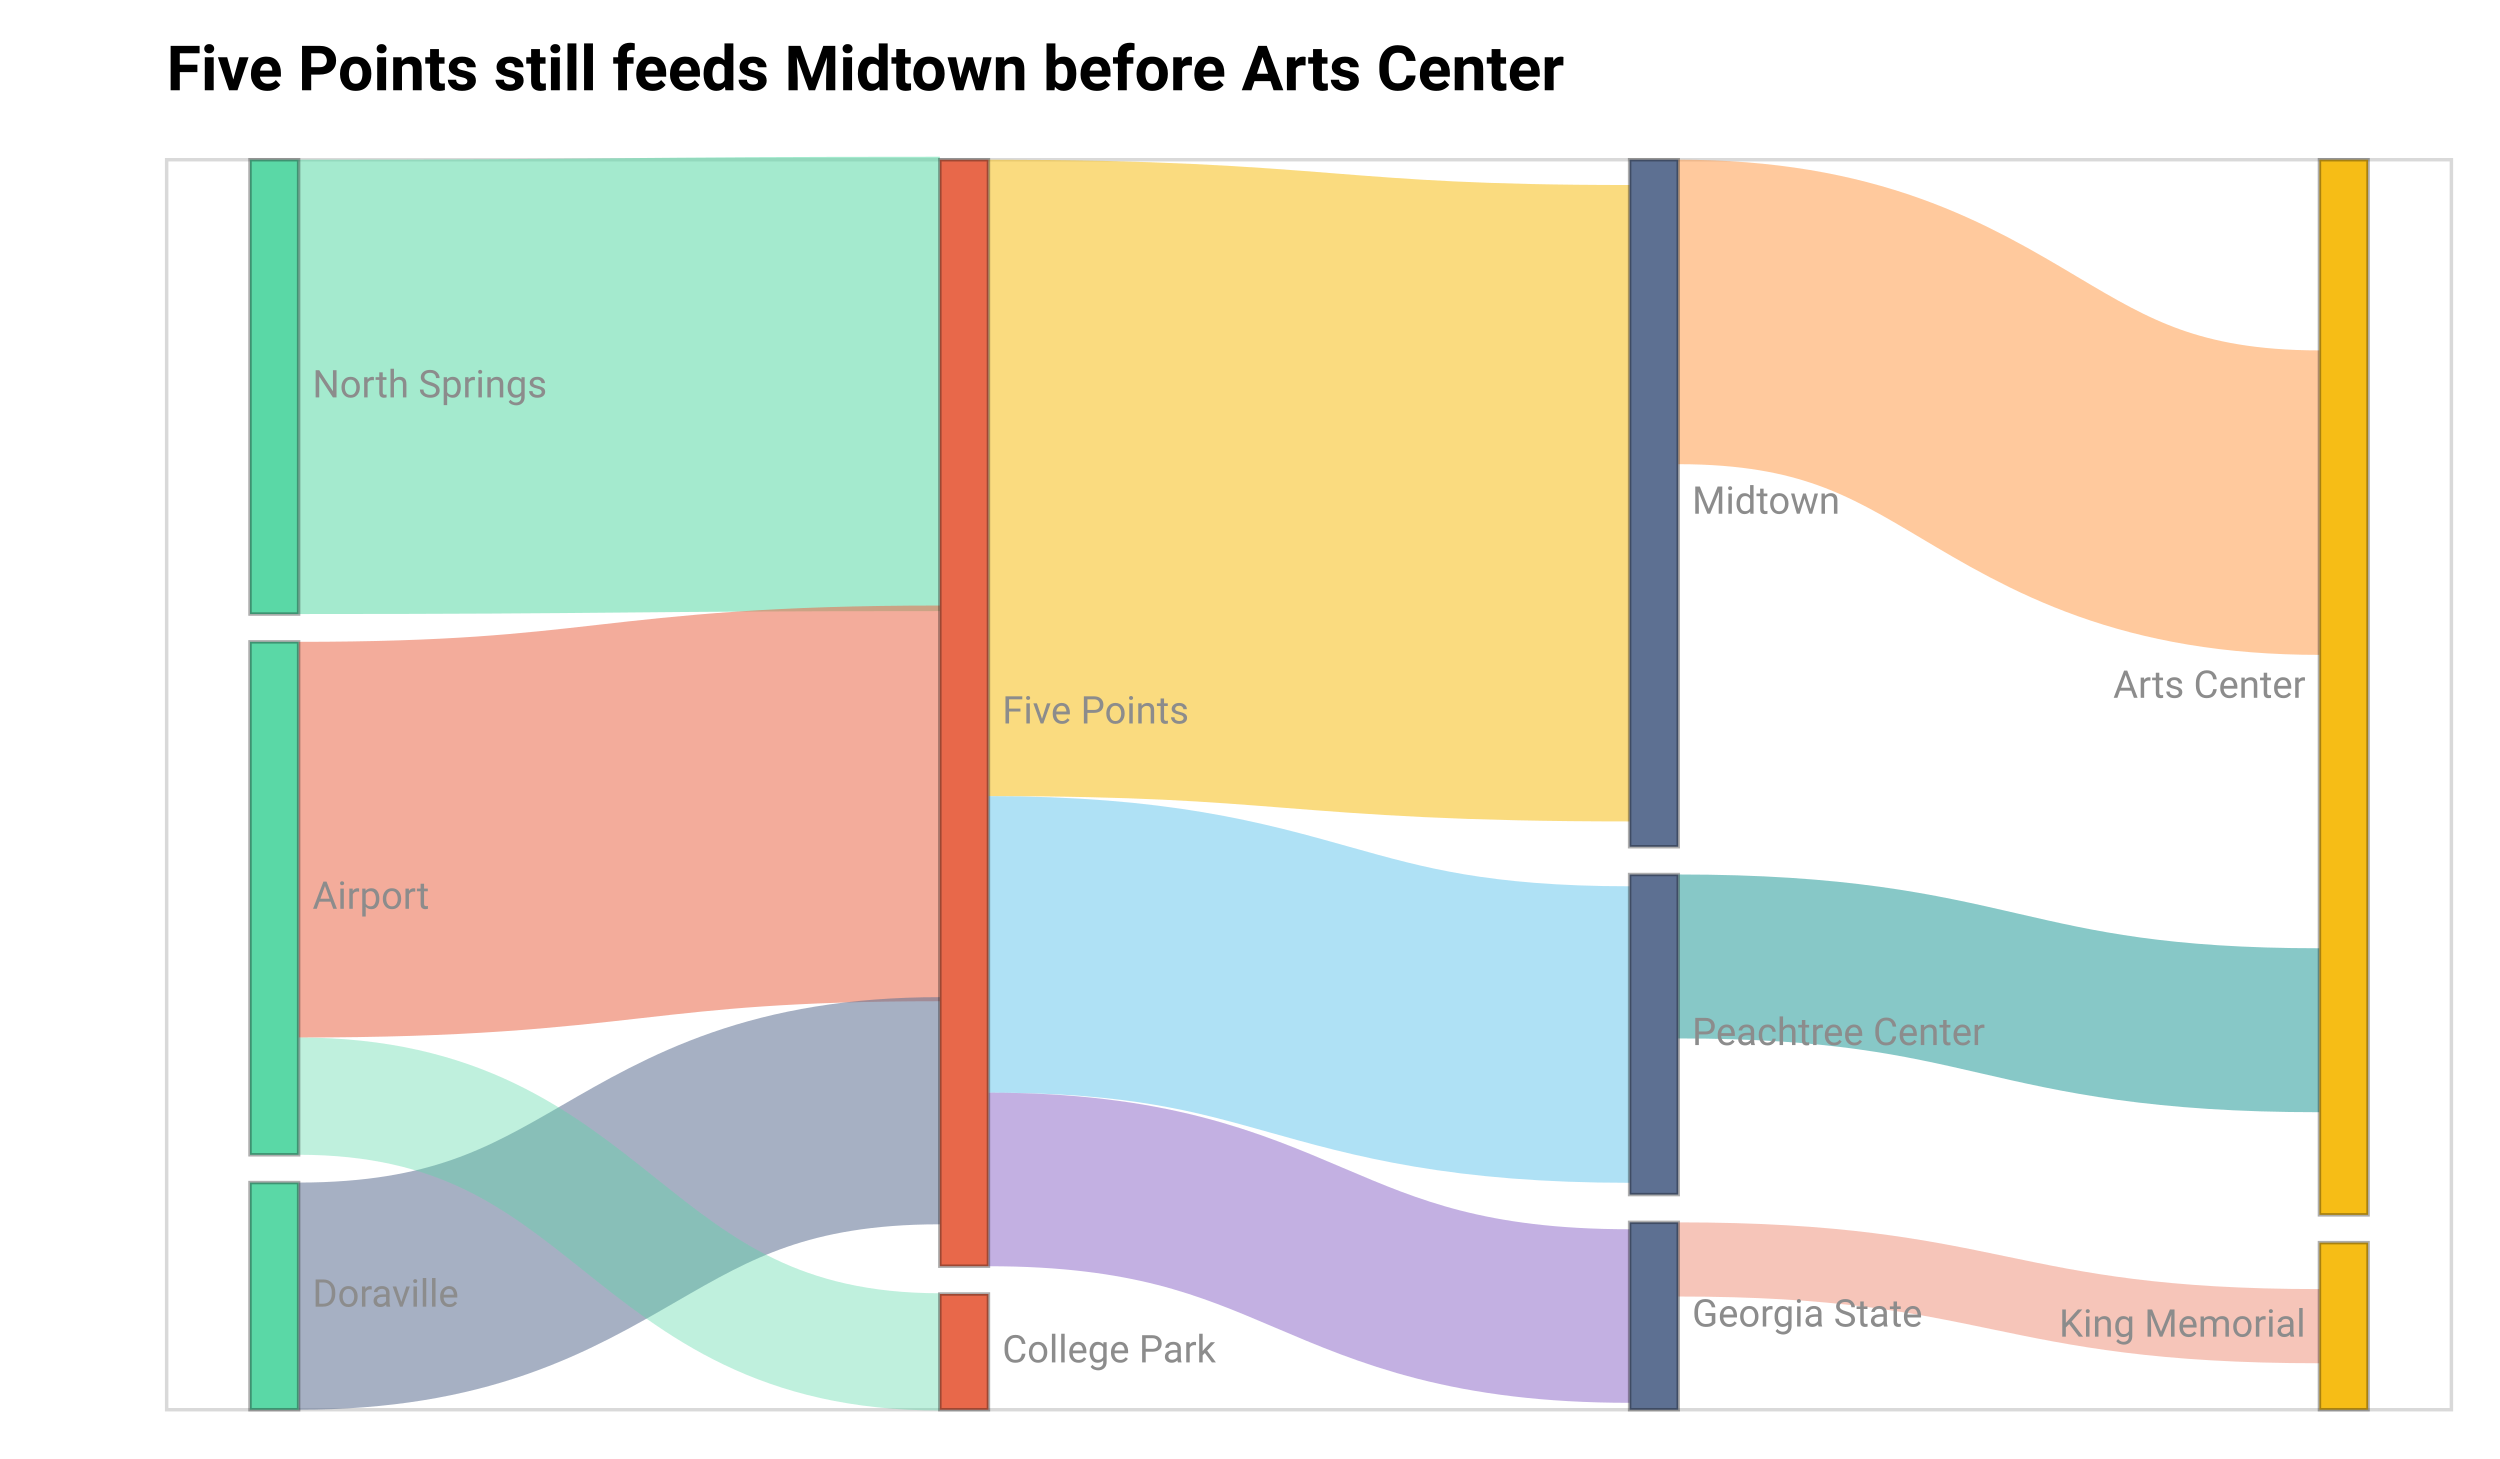
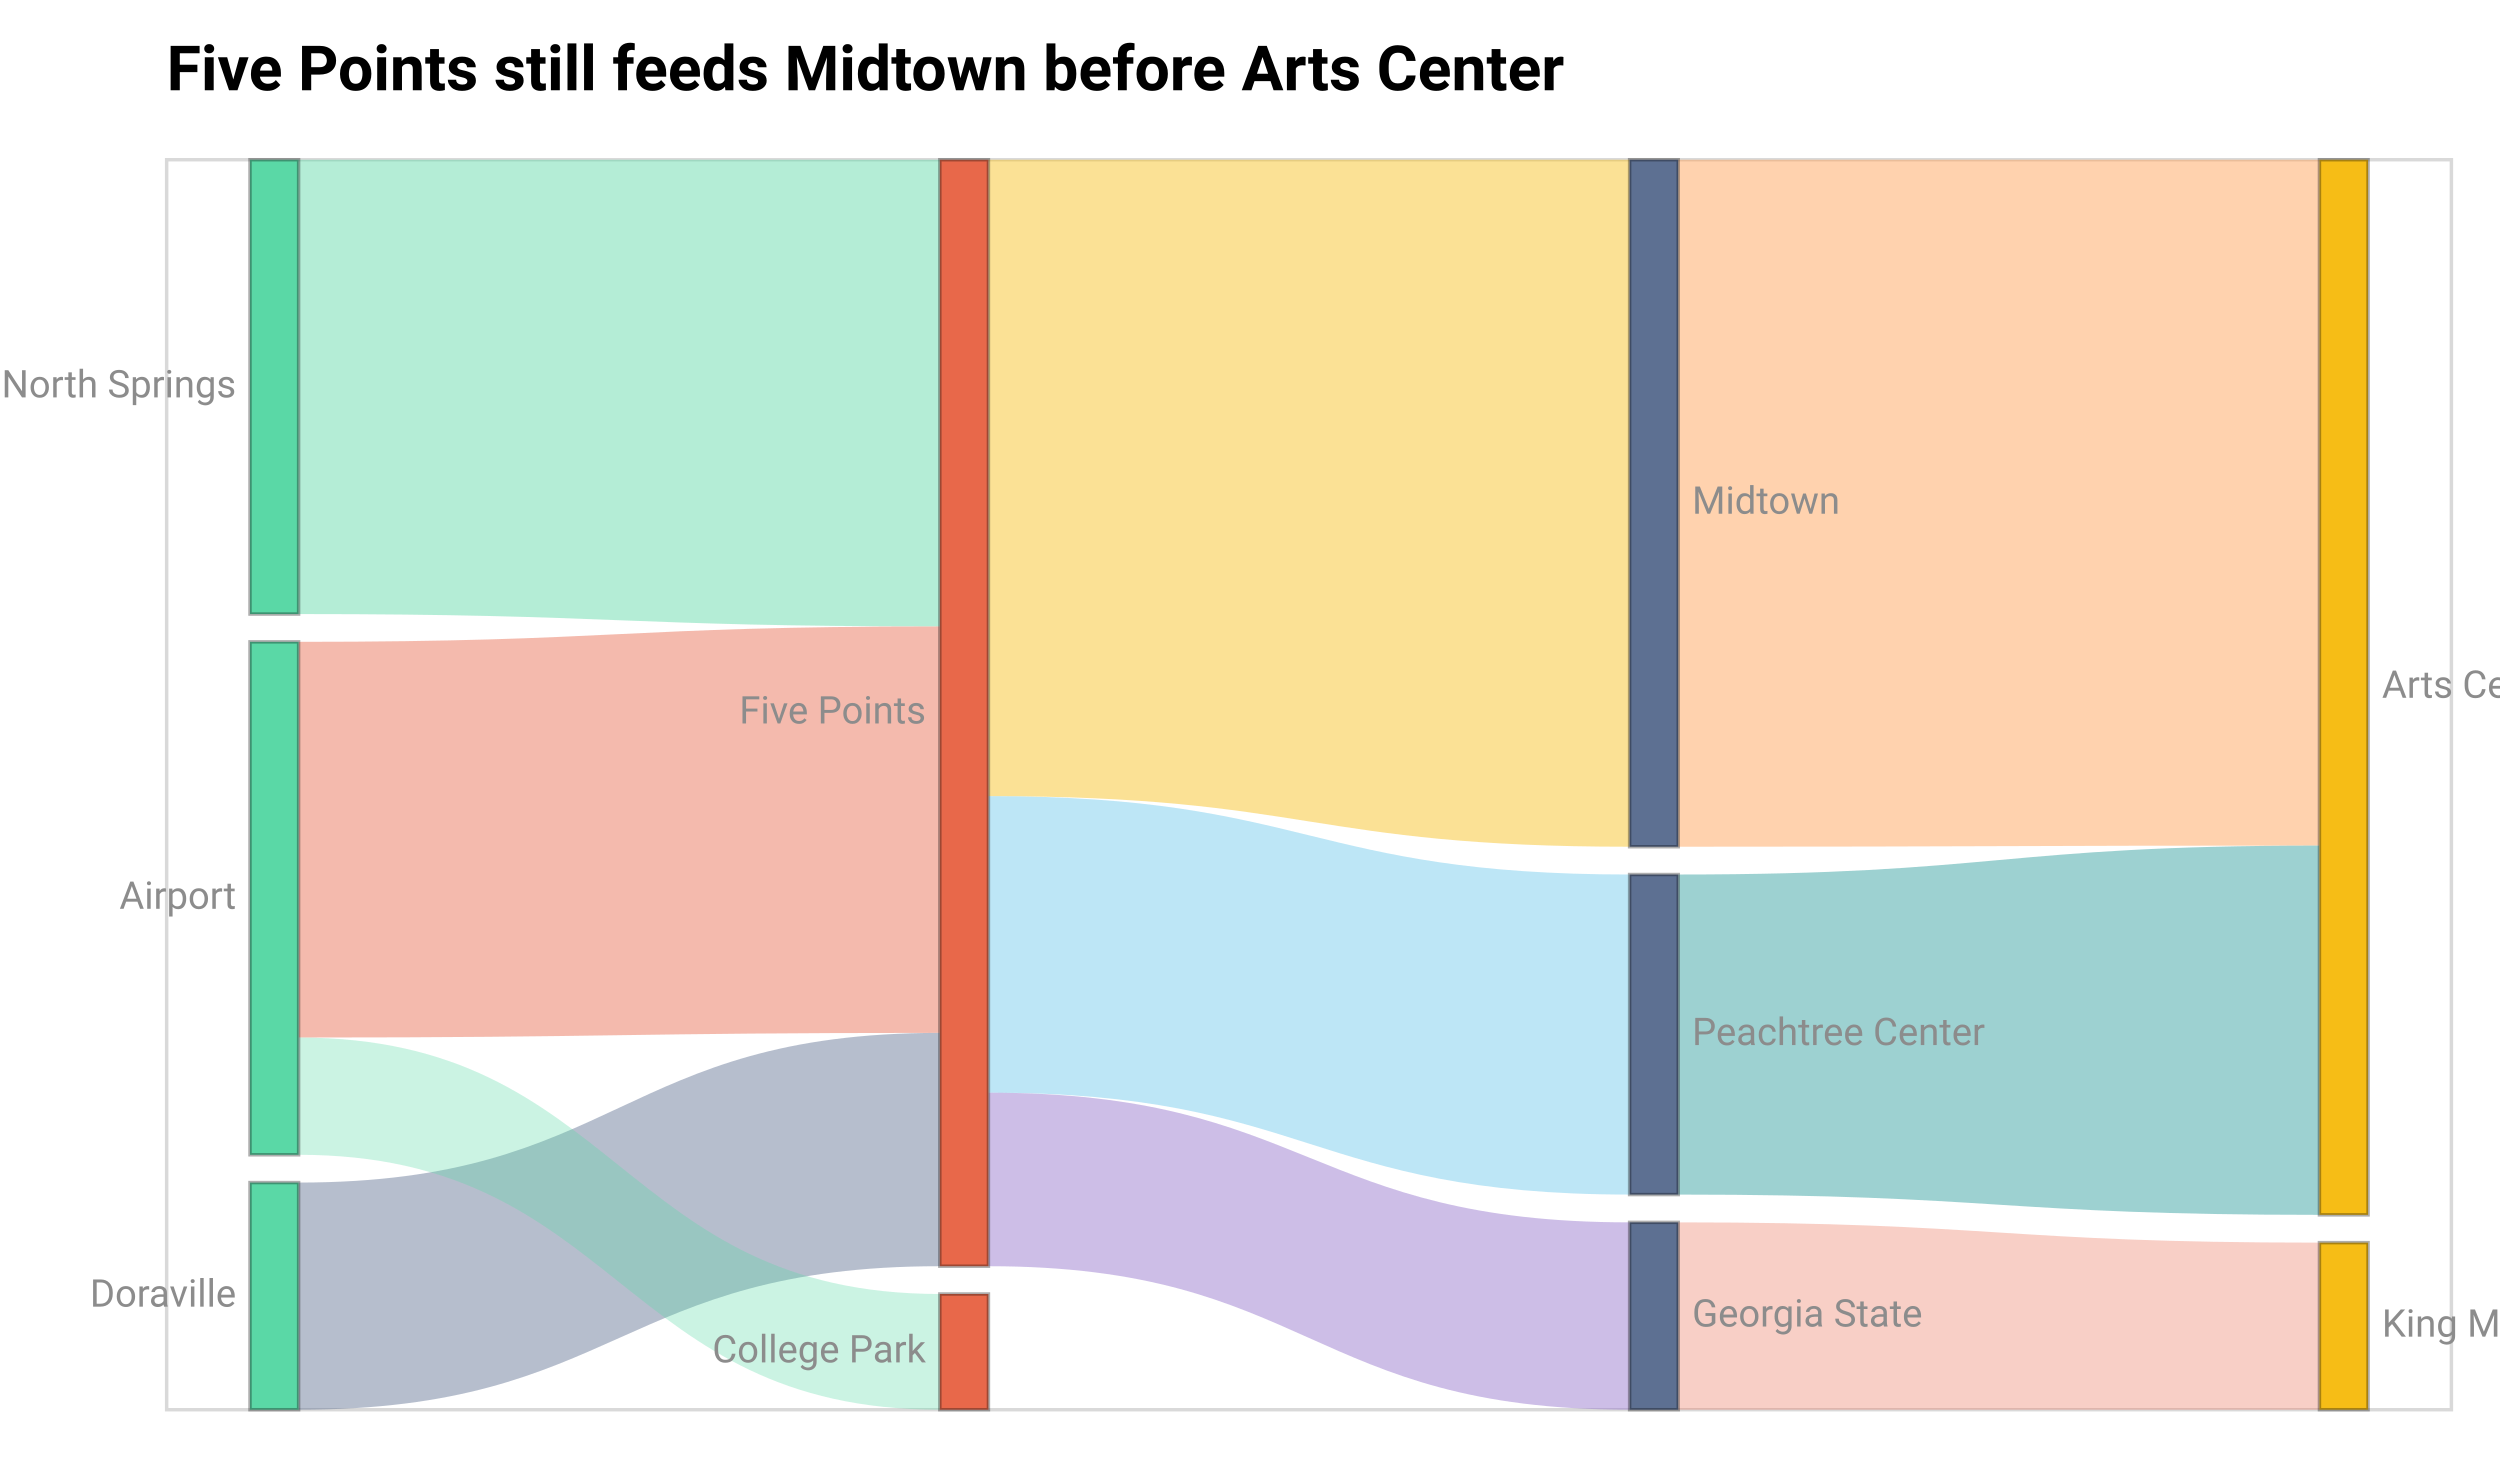
<svg xmlns="http://www.w3.org/2000/svg" width="720" height="420" viewBox="0 0 720 420" role="img" aria-label="sankey chart: Five Points still feeds Midtown before Arts Center, 10 rows, series to" aria-labelledby="mv-f456bfd03bc51c29-title" aria-describedby="mv-f456bfd03bc51c29-desc" data-markvis="2" data-chart-type="sankey" data-id="mv-f456bfd03bc51c29" font-family="-apple-system, BlinkMacSystemFont, &quot;Segoe UI&quot;, Roboto, &quot;Helvetica Neue&quot;, Arial, sans-serif" font-size="12">
  <text x="48" y="26" text-anchor="start" font-size="18" font-weight="600" fill="#000000">Five Points still feeds Midtown before Arts Center</text>
  <rect x="48" y="46" width="658" height="360" fill="none" stroke="#d9d9d9" stroke-width="1" data-plot-border="1" />
  <g data-sankey-links="1">
-     <path d="M86 111.42 C178.33 111.42, 178.33 110.57, 270.67 110.57" fill="none" stroke="#5AD8A6" stroke-opacity="0.55" stroke-width="130.85" data-source="North Springs" data-target="Five Points" data-y="620" />
-     <path d="M86 241.83 C178.33 241.83, 178.33 231.37, 270.67 231.37" fill="none" stroke="#E8684A" stroke-opacity="0.55" stroke-width="113.96" data-source="Airport" data-target="Five Points" data-y="540" />
-     <path d="M86 373.29 C178.33 373.29, 178.33 319.89, 270.67 319.89" fill="none" stroke="#5D7092" stroke-opacity="0.55" stroke-width="65.42" data-source="Doraville" data-target="Five Points" data-y="310" />
-     <path d="M284.67 137.64 C377 137.64, 377 144.93, 469.33 144.93" fill="none" stroke="#F6BD16" stroke-opacity="0.55" stroke-width="183.29" data-source="Five Points" data-target="Midtown" data-y="880" />
-     <path d="M284.67 271.99 C377 271.99, 377 297.95, 469.33 297.95" fill="none" stroke="#6DC8EC" stroke-opacity="0.55" stroke-width="85.4" data-source="Five Points" data-target="Peachtree Center" data-y="410" />
-     <path d="M284.67 339.68 C377 339.68, 377 379.02, 469.33 379.02" fill="none" stroke="#9270CA" stroke-opacity="0.55" stroke-width="49.99" data-source="Five Points" data-target="Georgia State" data-y="240" />
-     <path d="M483.33 89.84 C575.67 89.84, 575.67 144.76, 668 144.76" fill="none" stroke="#FF9D4D" stroke-opacity="0.55" stroke-width="87.69" data-source="Midtown" data-target="Arts Center" data-y="390" />
-     <path d="M483.33 275.46 C575.67 275.46, 575.67 296.71, 668 296.71" fill="none" stroke="#269A99" stroke-opacity="0.55" stroke-width="47.22" data-source="Peachtree Center" data-target="Arts Center" data-y="210" />
-     <path d="M86 315.69 C178.33 315.69, 178.33 389.34, 270.67 389.34" fill="none" stroke="#5AD8A6" stroke-opacity="0.385" stroke-width="33.77" data-source="Airport" data-target="College Park" data-y="160" />
-     <path d="M483.33 362.72 C575.67 362.72, 575.67 381.94, 668 381.94" fill="none" stroke="#E8684A" stroke-opacity="0.385" stroke-width="21.36" data-source="Georgia State" data-target="King Memorial" data-y="95" />
+     <path d="M86 46 C178.33 46, 178.33 46, 270.67 46 L270.67 180.41 C178.33 180.41, 178.33 176.85, 86 176.85 Z" fill="#5AD8A6" fill-opacity="0.45" stroke="none" data-source="North Springs" data-target="Five Points" data-y="620" />
+     <path d="M86 184.85 C178.33 184.85, 178.33 180.41, 270.67 180.41 L270.67 297.47 C178.33 297.47, 178.33 298.81, 86 298.81 Z" fill="#E8684A" fill-opacity="0.45" stroke="none" data-source="Airport" data-target="Five Points" data-y="540" />
+     <path d="M86 340.58 C178.33 340.58, 178.33 297.47, 270.67 297.47 L270.67 364.67 C178.33 364.67, 178.33 406, 86 406 Z" fill="#5D7092" fill-opacity="0.45" stroke="none" data-source="Doraville" data-target="Five Points" data-y="310" />
+     <path d="M284.67 46 C377 46, 377 46, 469.33 46 L469.33 243.86 C377 243.86, 377 229.29, 284.67 229.29 Z" fill="#F6BD16" fill-opacity="0.45" stroke="none" data-source="Five Points" data-target="Midtown" data-y="880" />
+     <path d="M284.67 229.29 C377 229.29, 377 251.86, 469.33 251.86 L469.33 344.04 C377 344.04, 377 314.69, 284.67 314.69 Z" fill="#6DC8EC" fill-opacity="0.45" stroke="none" data-source="Five Points" data-target="Peachtree Center" data-y="410" />
+     <path d="M284.67 314.69 C377 314.69, 377 352.04, 469.33 352.04 L469.33 406 C377 406, 377 364.67, 284.67 364.67 Z" fill="#9270CA" fill-opacity="0.45" stroke="none" data-source="Five Points" data-target="Georgia State" data-y="240" />
+     <path d="M483.33 46 C575.67 46, 575.67 46, 668 46 L668 243.53 C575.67 243.53, 575.67 243.86, 483.33 243.86 Z" fill="#FF9D4D" fill-opacity="0.45" stroke="none" data-source="Midtown" data-target="Arts Center" data-y="390" />
+     <path d="M483.33 251.86 C575.67 251.86, 575.67 243.53, 668 243.53 L668 349.88 C575.67 349.88, 575.67 344.04, 483.33 344.04 Z" fill="#269A99" fill-opacity="0.45" stroke="none" data-source="Peachtree Center" data-target="Arts Center" data-y="210" />
+     <path d="M86 298.81 C178.33 298.81, 178.33 372.67, 270.67 372.67 L270.67 406 C178.33 406, 178.33 332.58, 86 332.58 Z" fill="#5AD8A6" fill-opacity="0.315" stroke="none" data-source="Airport" data-target="College Park" data-y="160" />
+     <path d="M483.33 352.04 C575.67 352.04, 575.67 357.88, 668 357.88 L668 406 C575.67 406, 575.67 406, 483.33 406 Z" fill="#E8684A" fill-opacity="0.315" stroke="none" data-source="Georgia State" data-target="King Memorial" data-y="95" />
  </g>
  <g data-sankey-nodes="1">
    <rect x="72" y="46" width="14" height="130.85" fill="#5AD8A6" stroke="#000000" stroke-opacity="0.32" stroke-width="1" data-node="North Springs" data-y="620" />
    <rect x="270.67" y="46" width="14" height="318.67" fill="#E8684A" stroke="#000000" stroke-opacity="0.32" stroke-width="1" data-node="Five Points" data-y="1,530" />
    <rect x="72" y="184.85" width="14" height="147.73" fill="#5AD8A6" stroke="#000000" stroke-opacity="0.32" stroke-width="1" data-node="Airport" data-y="700" />
    <rect x="72" y="340.58" width="14" height="65.42" fill="#5AD8A6" stroke="#000000" stroke-opacity="0.32" stroke-width="1" data-node="Doraville" data-y="310" />
    <rect x="469.33" y="46" width="14" height="197.86" fill="#5D7092" stroke="#000000" stroke-opacity="0.32" stroke-width="1" data-node="Midtown" data-y="880" />
    <rect x="469.33" y="251.86" width="14" height="92.18" fill="#5D7092" stroke="#000000" stroke-opacity="0.32" stroke-width="1" data-node="Peachtree Center" data-y="410" />
    <rect x="469.33" y="352.04" width="14" height="53.96" fill="#5D7092" stroke="#000000" stroke-opacity="0.32" stroke-width="1" data-node="Georgia State" data-y="240" />
    <rect x="668" y="46" width="14" height="303.88" fill="#F6BD16" stroke="#000000" stroke-opacity="0.32" stroke-width="1" data-node="Arts Center" data-y="600" />
    <rect x="270.67" y="372.67" width="14" height="33.33" fill="#E8684A" stroke="#000000" stroke-opacity="0.32" stroke-width="1" data-node="College Park" data-y="160" />
    <rect x="668" y="357.88" width="14" height="48.12" fill="#F6BD16" stroke="#000000" stroke-opacity="0.32" stroke-width="1" data-node="King Memorial" data-y="95" />
  </g>
  <g fill="#8C8C8C" font-size="11" font-weight="400">
-     <text x="90" y="111.42" text-anchor="start" dominant-baseline="middle" data-node-label="North Springs">North Springs</text>
-     <text x="288.67" y="205.34" text-anchor="start" dominant-baseline="middle" data-node-label="Five Points">Five Points</text>
-     <text x="90" y="258.71" text-anchor="start" dominant-baseline="middle" data-node-label="Airport">Airport</text>
-     <text x="90" y="373.29" text-anchor="start" dominant-baseline="middle" data-node-label="Doraville">Doraville</text>
+     <text x="68" y="111.42" text-anchor="end" dominant-baseline="middle" data-node-label="North Springs">North Springs</text>
+     <text x="266.67" y="205.34" text-anchor="end" dominant-baseline="middle" data-node-label="Five Points">Five Points</text>
+     <text x="68" y="258.71" text-anchor="end" dominant-baseline="middle" data-node-label="Airport">Airport</text>
+     <text x="68" y="373.29" text-anchor="end" dominant-baseline="middle" data-node-label="Doraville">Doraville</text>
    <text x="487.33" y="144.93" text-anchor="start" dominant-baseline="middle" data-node-label="Midtown">Midtown</text>
    <text x="487.33" y="297.95" text-anchor="start" dominant-baseline="middle" data-node-label="Peachtree Center">Peachtree Center</text>
    <text x="487.33" y="379.02" text-anchor="start" dominant-baseline="middle" data-node-label="Georgia State">Georgia State</text>
-     <text x="664" y="197.94" text-anchor="end" dominant-baseline="middle" data-node-label="Arts Center">Arts Center</text>
-     <text x="288.67" y="389.34" text-anchor="start" dominant-baseline="middle" data-node-label="College Park">College Park</text>
-     <text x="664" y="381.94" text-anchor="end" dominant-baseline="middle" data-node-label="King Memorial">King Memorial</text>
+     <text x="686" y="197.94" text-anchor="start" dominant-baseline="middle" data-node-label="Arts Center">Arts Center</text>
+     <text x="266.67" y="389.34" text-anchor="end" dominant-baseline="middle" data-node-label="College Park">College Park</text>
+     <text x="686" y="381.94" text-anchor="start" dominant-baseline="middle" data-node-label="King Memorial">King Memorial</text>
  </g>
</svg>
